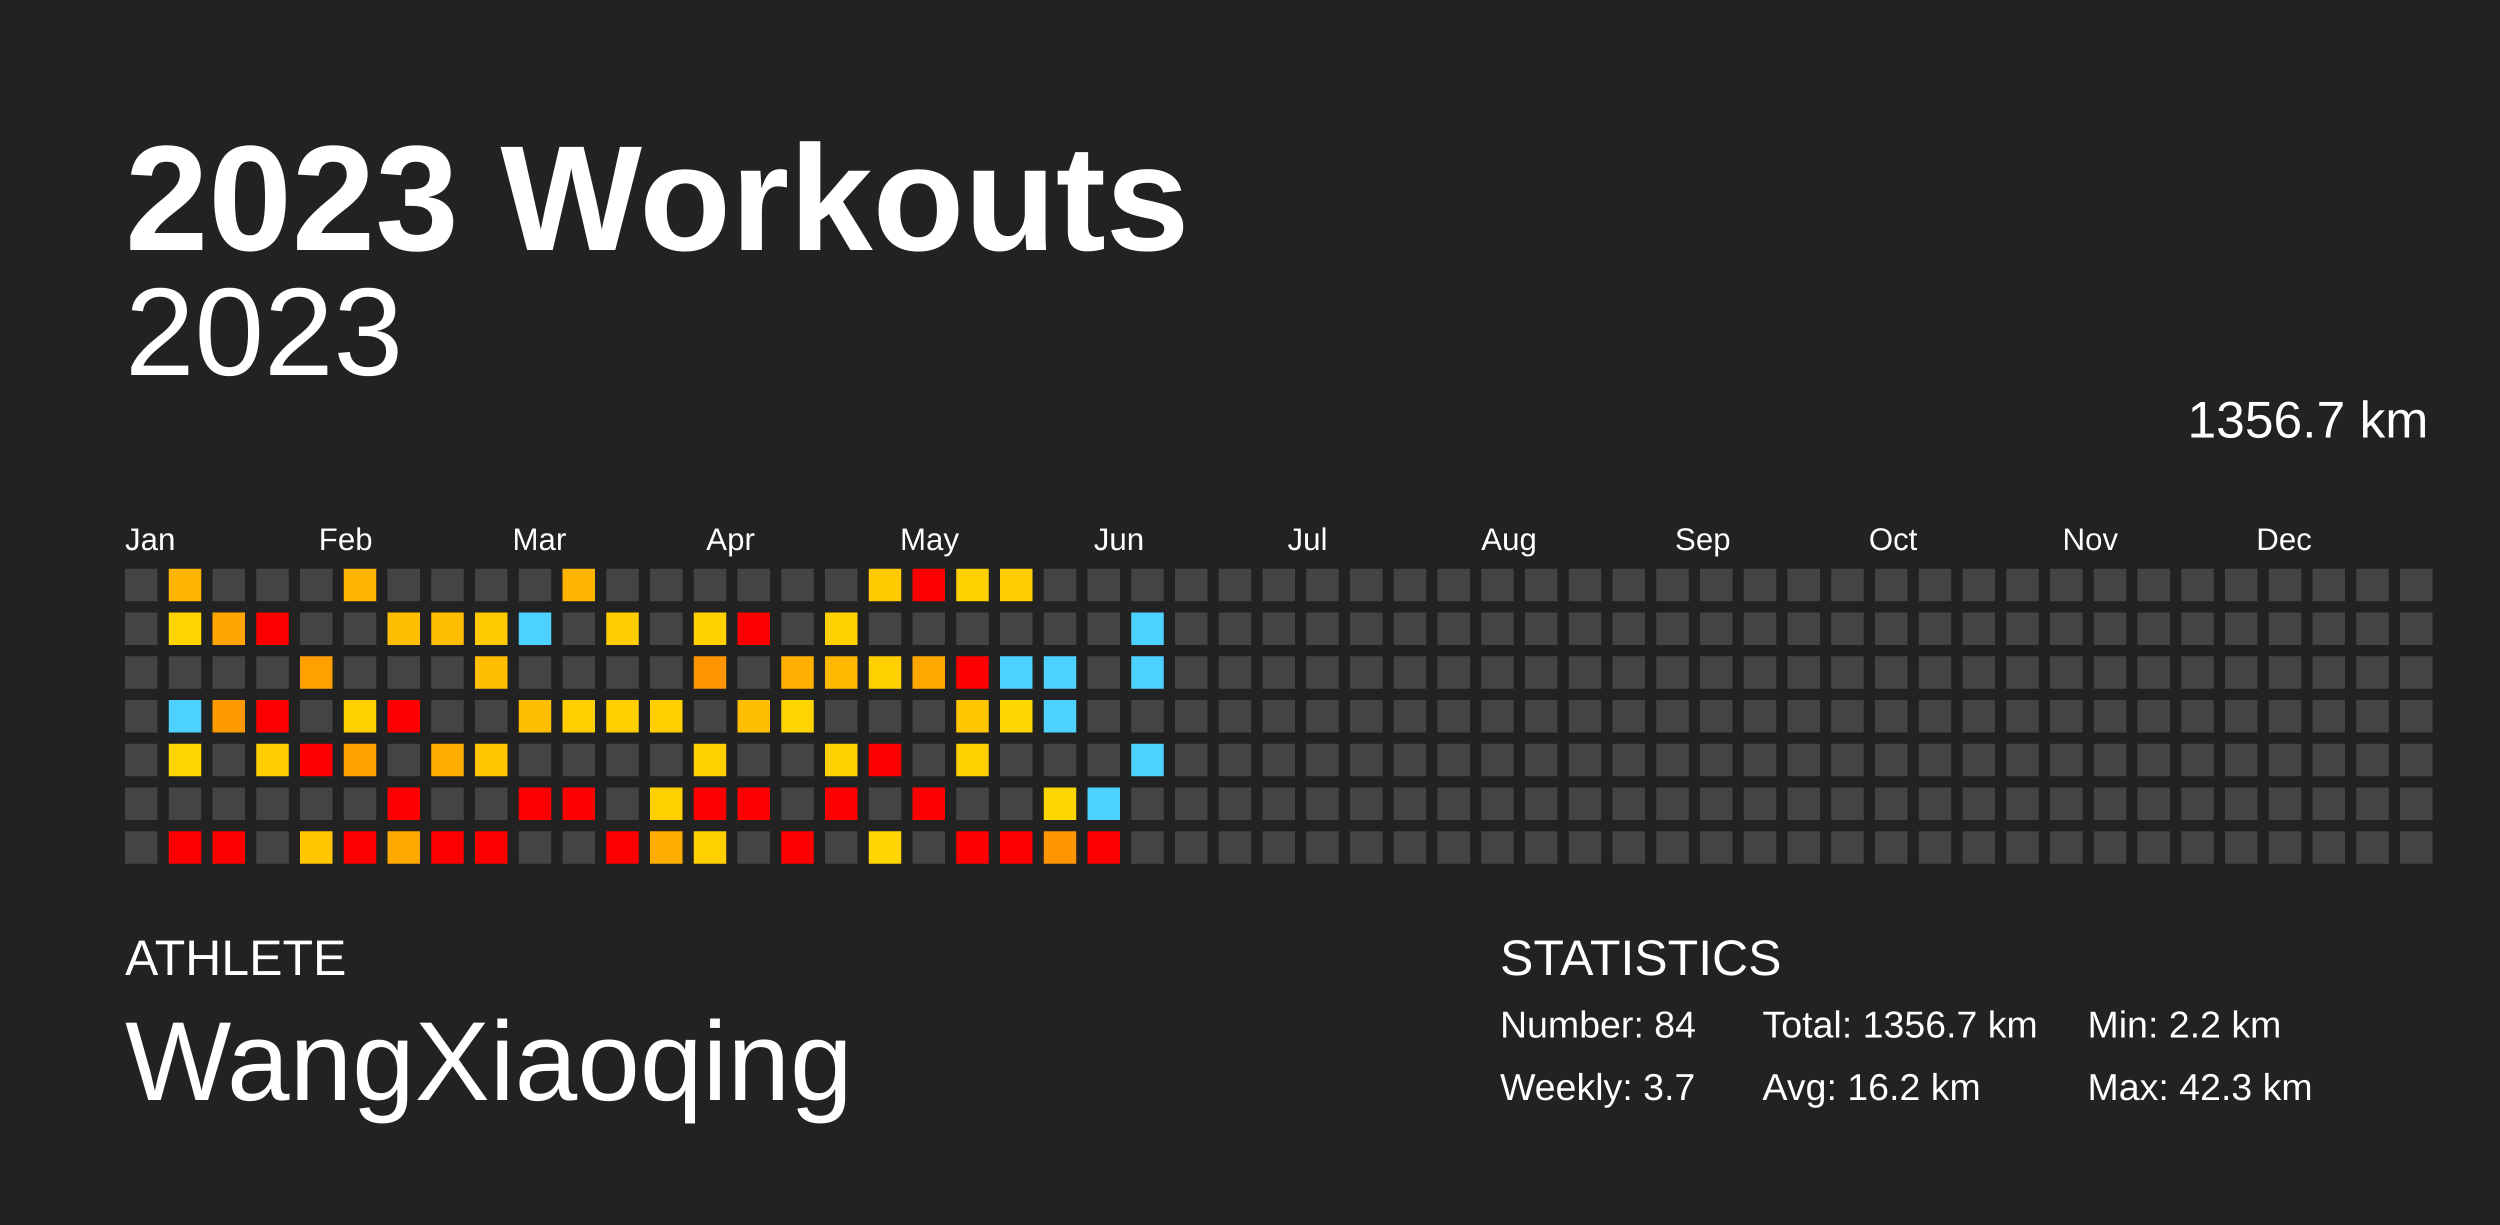
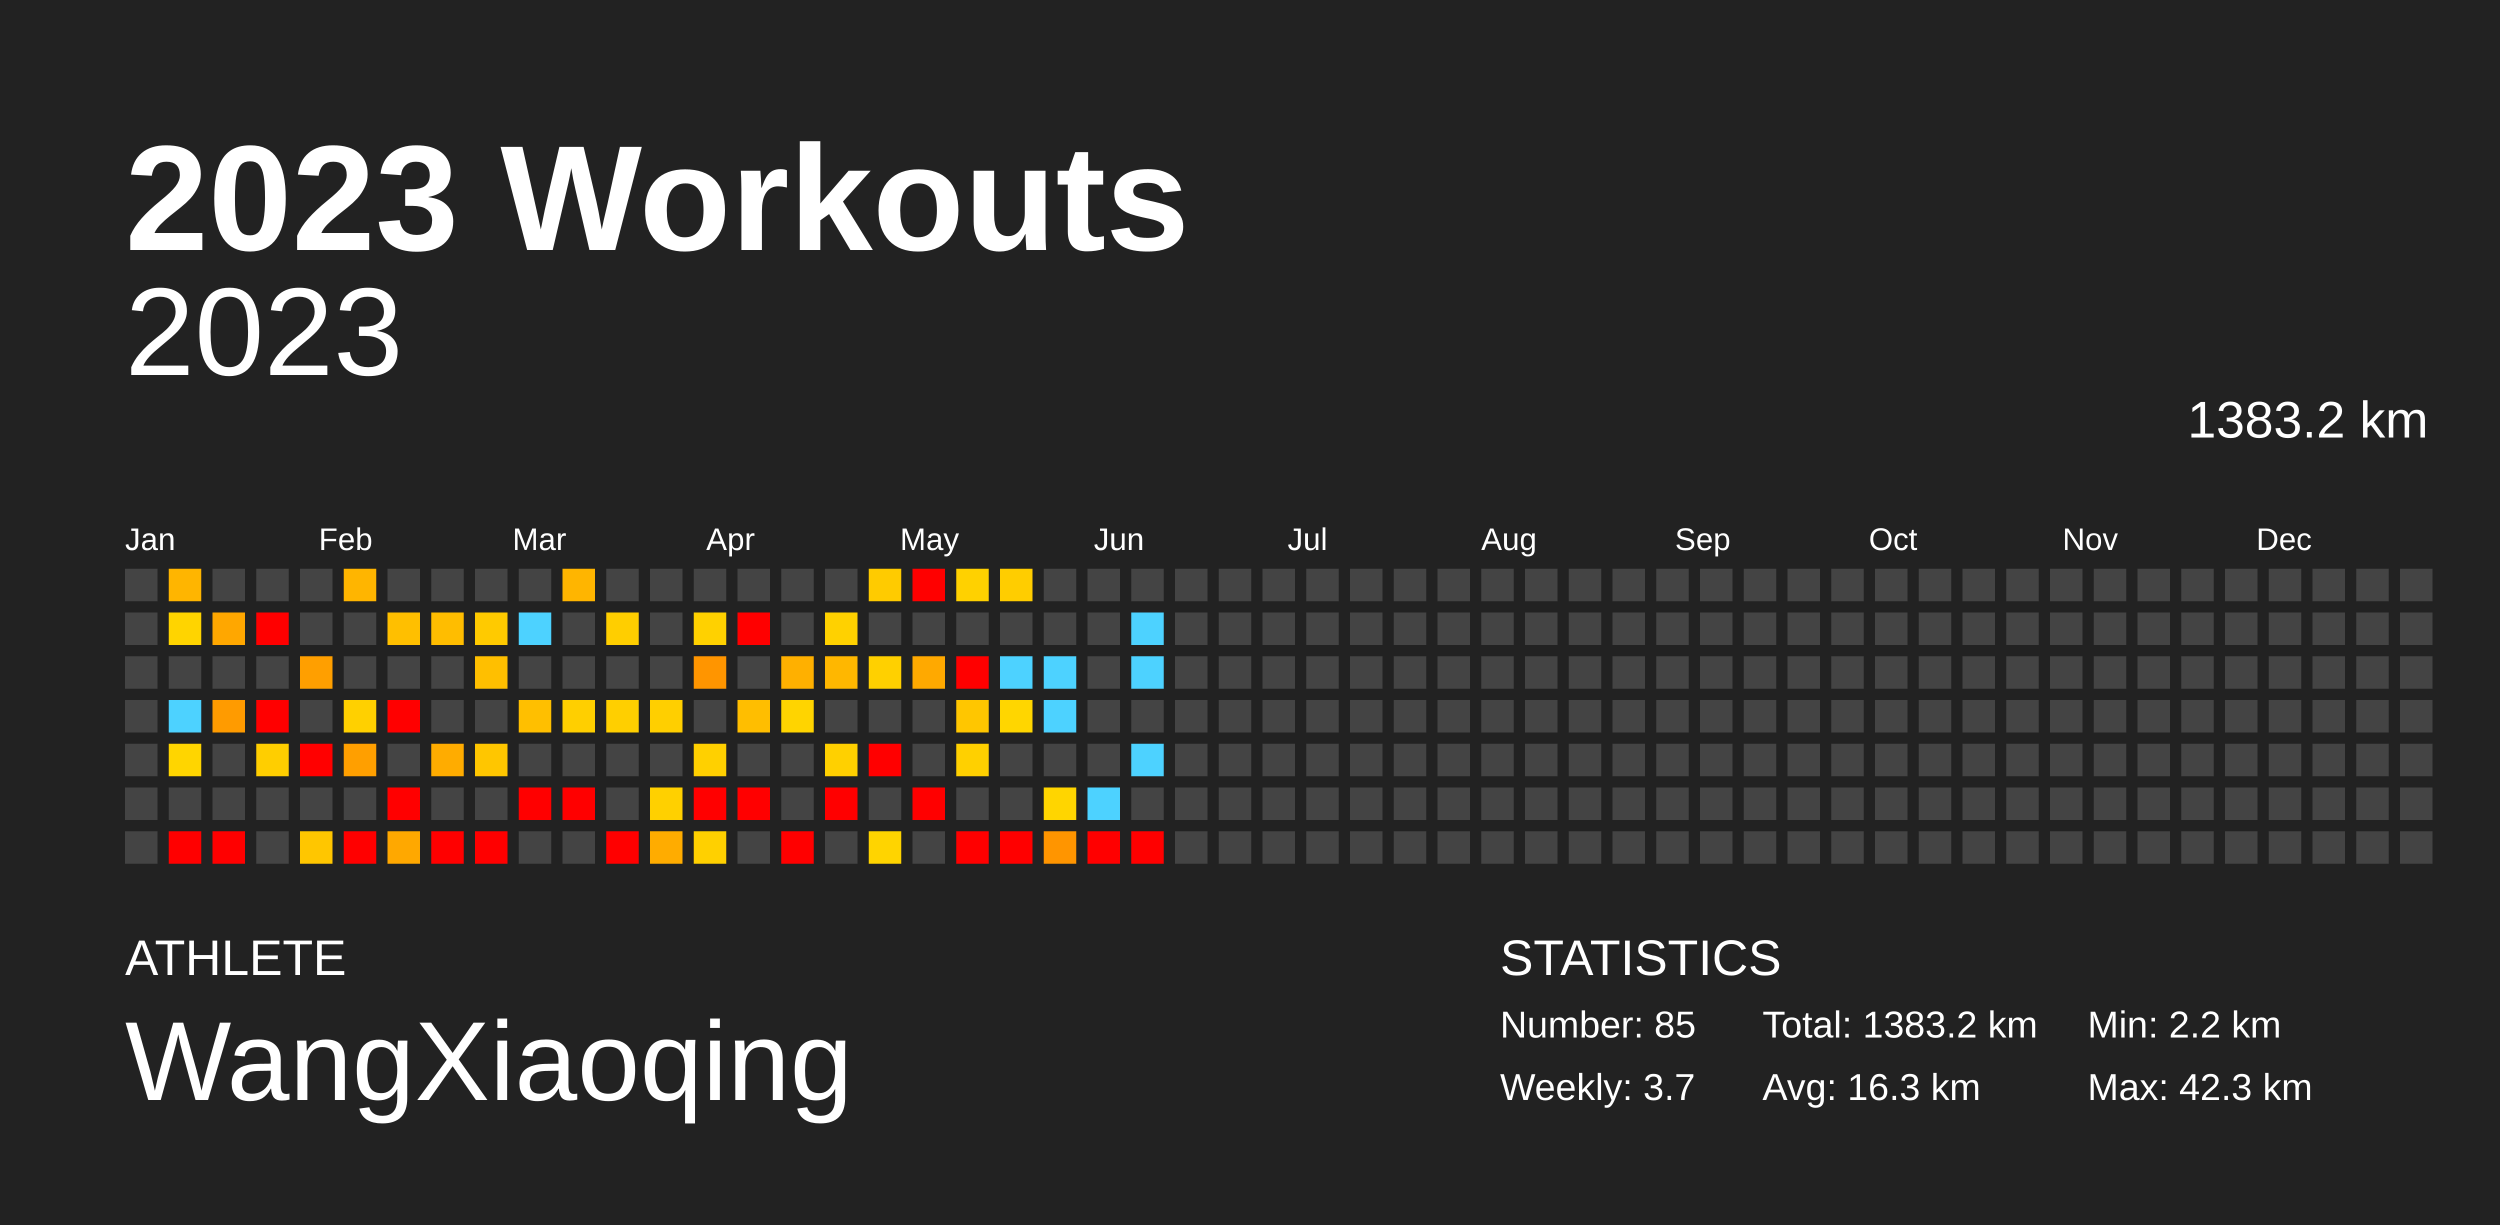
<svg xmlns="http://www.w3.org/2000/svg" baseProfile="full" height="98mm" version="1.1" viewBox="0,0,200,98" width="200mm">
  <defs />
  <rect fill="#222222" height="98" width="200" x="0" y="0" />
  <text fill="#FFFFFF" style="font-size:12px; font-family:Arial; font-weight:bold;" x="10" y="20">2023 Workouts</text>
  <text fill="#FFFFFF" style="font-size:4px; font-family:Arial" x="10" y="78">ATHLETE</text>
  <text fill="#FFFFFF" style="font-size:9px; font-family:Arial" x="10" y="88">WangXiaoqing</text>
  <text fill="#FFFFFF" style="font-size:4px; font-family:Arial" x="120" y="78">STATISTICS</text>
-   <text fill="#FFFFFF" style="font-size:3px; font-family:Arial" x="120" y="83">Number: 84</text>
+   <text fill="#FFFFFF" style="font-size:3px; font-family:Arial" x="120" y="83">Number: 85</text>
  <text fill="#FFFFFF" style="font-size:3px; font-family:Arial" x="120" y="88">Weekly: 3.7</text>
-   <text fill="#FFFFFF" style="font-size:3px; font-family:Arial" x="141" y="83">Total: 1356.7 km</text>
-   <text fill="#FFFFFF" style="font-size:3px; font-family:Arial" x="141" y="88">Avg: 16.2 km</text>
+   <text fill="#FFFFFF" style="font-size:3px; font-family:Arial" x="141" y="83">Total: 1383.2 km</text>
+   <text fill="#FFFFFF" style="font-size:3px; font-family:Arial" x="141" y="88">Avg: 16.3 km</text>
  <text fill="#FFFFFF" style="font-size:3px; font-family:Arial" x="167" y="83">Min: 2.2 km</text>
  <text fill="#FFFFFF" style="font-size:3px; font-family:Arial" x="167" y="88">Max: 42.3 km</text>
  <text alignment-baseline="hanging" fill="#FFFFFF" style="font-size:10.0px; font-family:Arial;" x="10" y="30">2023</text>
-   <text alignment-baseline="hanging" fill="#FFFFFF" style="font-size:4.125px; font-family:Arial;" x="175" y="35">1356.7 km</text>
+   <text alignment-baseline="hanging" fill="#FFFFFF" style="font-size:4.125px; font-family:Arial;" x="175" y="35">1383.2 km</text>
  <text fill="#FFFFFF" style="font-size:2.5px; font-family:Arial" x="10.0" y="44">Jan</text>
  <text fill="#FFFFFF" style="font-size:2.5px; font-family:Arial" x="25.5" y="44">Feb</text>
  <text fill="#FFFFFF" style="font-size:2.5px; font-family:Arial" x="41.0" y="44">Mar</text>
  <text fill="#FFFFFF" style="font-size:2.5px; font-family:Arial" x="56.5" y="44">Apr</text>
  <text fill="#FFFFFF" style="font-size:2.5px; font-family:Arial" x="72.0" y="44">May</text>
  <text fill="#FFFFFF" style="font-size:2.5px; font-family:Arial" x="87.5" y="44">Jun</text>
  <text fill="#FFFFFF" style="font-size:2.5px; font-family:Arial" x="103.0" y="44">Jul</text>
  <text fill="#FFFFFF" style="font-size:2.5px; font-family:Arial" x="118.5" y="44">Aug</text>
  <text fill="#FFFFFF" style="font-size:2.5px; font-family:Arial" x="134.0" y="44">Sep</text>
  <text fill="#FFFFFF" style="font-size:2.5px; font-family:Arial" x="149.5" y="44">Oct</text>
  <text fill="#FFFFFF" style="font-size:2.5px; font-family:Arial" x="165.0" y="44">Nov</text>
  <text fill="#FFFFFF" style="font-size:2.5px; font-family:Arial" x="180.5" y="44">Dec</text>
  <rect fill="#444444" height="2.6" width="2.6" x="10.0" y="45.5" />
  <rect fill="#444444" height="2.6" width="2.6" x="10.0" y="49.0" />
  <rect fill="#444444" height="2.6" width="2.6" x="10.0" y="52.5" />
  <rect fill="#444444" height="2.6" width="2.6" x="10.0" y="56.0" />
  <rect fill="#444444" height="2.6" width="2.6" x="10.0" y="59.5" />
  <rect fill="#444444" height="2.6" width="2.6" x="10.0" y="63.0" />
  <rect fill="#444444" height="2.6" width="2.6" x="10.0" y="66.5" />
  <rect fill="#ffb500" height="2.6" width="2.6" x="13.5" y="45.5" />
  <rect fill="#ffd400" height="2.6" width="2.6" x="13.5" y="49.0" />
  <rect fill="#444444" height="2.6" width="2.6" x="13.5" y="52.5" />
  <rect fill="#4dd2ff" height="2.6" width="2.6" x="13.5" y="56.0" />
  <rect fill="#ffd500" height="2.6" width="2.6" x="13.5" y="59.5" />
  <rect fill="#444444" height="2.6" width="2.6" x="13.5" y="63.0" />
  <rect fill="red" height="2.6" width="2.6" x="13.5" y="66.5" />
  <rect fill="#444444" height="2.6" width="2.6" x="17.0" y="45.5" />
  <rect fill="#ffa700" height="2.6" width="2.6" x="17.0" y="49.0" />
  <rect fill="#444444" height="2.6" width="2.6" x="17.0" y="52.5" />
  <rect fill="#ff9b00" height="2.6" width="2.6" x="17.0" y="56.0" />
  <rect fill="#444444" height="2.6" width="2.6" x="17.0" y="59.5" />
  <rect fill="#444444" height="2.6" width="2.6" x="17.0" y="63.0" />
  <rect fill="red" height="2.6" width="2.6" x="17.0" y="66.5" />
  <rect fill="#444444" height="2.6" width="2.6" x="20.5" y="45.5" />
  <rect fill="red" height="2.6" width="2.6" x="20.5" y="49.0" />
  <rect fill="#444444" height="2.6" width="2.6" x="20.5" y="52.5" />
  <rect fill="red" height="2.6" width="2.6" x="20.5" y="56.0" />
  <rect fill="#ffce00" height="2.6" width="2.6" x="20.5" y="59.5" />
  <rect fill="#444444" height="2.6" width="2.6" x="20.5" y="63.0" />
  <rect fill="#444444" height="2.6" width="2.6" x="20.5" y="66.5" />
  <rect fill="#444444" height="2.6" width="2.6" x="24.0" y="45.5" />
  <rect fill="#444444" height="2.6" width="2.6" x="24.0" y="49.0" />
  <rect fill="#ff9f00" height="2.6" width="2.6" x="24.0" y="52.5" />
  <rect fill="#444444" height="2.6" width="2.6" x="24.0" y="56.0" />
  <rect fill="red" height="2.6" width="2.6" x="24.0" y="59.5" />
  <rect fill="#444444" height="2.6" width="2.6" x="24.0" y="63.0" />
  <rect fill="#ffc600" height="2.6" width="2.6" x="24.0" y="66.5" />
  <rect fill="#ffb500" height="2.6" width="2.6" x="27.5" y="45.5" />
  <rect fill="#444444" height="2.6" width="2.6" x="27.5" y="49.0" />
  <rect fill="#444444" height="2.6" width="2.6" x="27.5" y="52.5" />
  <rect fill="#ffd000" height="2.6" width="2.6" x="27.5" y="56.0" />
  <rect fill="#ff9f00" height="2.6" width="2.6" x="27.5" y="59.5" />
  <rect fill="#444444" height="2.6" width="2.6" x="27.5" y="63.0" />
  <rect fill="red" height="2.6" width="2.6" x="27.5" y="66.5" />
  <rect fill="#444444" height="2.6" width="2.6" x="31.0" y="45.5" />
  <rect fill="#ffbf00" height="2.6" width="2.6" x="31.0" y="49.0" />
  <rect fill="#444444" height="2.6" width="2.6" x="31.0" y="52.5" />
  <rect fill="red" height="2.6" width="2.6" x="31.0" y="56.0" />
  <rect fill="#444444" height="2.6" width="2.6" x="31.0" y="59.5" />
  <rect fill="red" height="2.6" width="2.6" x="31.0" y="63.0" />
  <rect fill="#ffa800" height="2.6" width="2.6" x="31.0" y="66.5" />
  <rect fill="#444444" height="2.6" width="2.6" x="34.5" y="45.5" />
  <rect fill="#ffbd00" height="2.6" width="2.6" x="34.5" y="49.0" />
  <rect fill="#444444" height="2.6" width="2.6" x="34.5" y="52.5" />
  <rect fill="#444444" height="2.6" width="2.6" x="34.5" y="56.0" />
  <rect fill="#ffac00" height="2.6" width="2.6" x="34.5" y="59.5" />
  <rect fill="#444444" height="2.6" width="2.6" x="34.5" y="63.0" />
  <rect fill="red" height="2.6" width="2.6" x="34.5" y="66.5" />
  <rect fill="#444444" height="2.6" width="2.6" x="38.0" y="45.5" />
  <rect fill="#ffca00" height="2.6" width="2.6" x="38.0" y="49.0" />
  <rect fill="#ffbf00" height="2.6" width="2.6" x="38.0" y="52.5" />
  <rect fill="#444444" height="2.6" width="2.6" x="38.0" y="56.0" />
  <rect fill="#ffc600" height="2.6" width="2.6" x="38.0" y="59.5" />
  <rect fill="#444444" height="2.6" width="2.6" x="38.0" y="63.0" />
  <rect fill="red" height="2.6" width="2.6" x="38.0" y="66.5" />
  <rect fill="#444444" height="2.6" width="2.6" x="41.5" y="45.5" />
  <rect fill="#4dd2ff" height="2.6" width="2.6" x="41.5" y="49.0" />
  <rect fill="#444444" height="2.6" width="2.6" x="41.5" y="52.5" />
  <rect fill="#ffbf00" height="2.6" width="2.6" x="41.5" y="56.0" />
  <rect fill="#444444" height="2.6" width="2.6" x="41.5" y="59.5" />
  <rect fill="red" height="2.6" width="2.6" x="41.5" y="63.0" />
  <rect fill="#444444" height="2.6" width="2.6" x="41.5" y="66.5" />
  <rect fill="#ffb500" height="2.6" width="2.6" x="45.0" y="45.5" />
  <rect fill="#444444" height="2.6" width="2.6" x="45.0" y="49.0" />
  <rect fill="#444444" height="2.6" width="2.6" x="45.0" y="52.5" />
  <rect fill="#ffcf00" height="2.6" width="2.6" x="45.0" y="56.0" />
  <rect fill="#444444" height="2.6" width="2.6" x="45.0" y="59.5" />
  <rect fill="red" height="2.6" width="2.6" x="45.0" y="63.0" />
  <rect fill="#444444" height="2.6" width="2.6" x="45.0" y="66.5" />
  <rect fill="#444444" height="2.6" width="2.6" x="48.5" y="45.5" />
  <rect fill="#ffce00" height="2.6" width="2.6" x="48.5" y="49.0" />
  <rect fill="#444444" height="2.6" width="2.6" x="48.5" y="52.5" />
  <rect fill="#ffcf00" height="2.6" width="2.6" x="48.5" y="56.0" />
  <rect fill="#444444" height="2.6" width="2.6" x="48.5" y="59.5" />
  <rect fill="#444444" height="2.6" width="2.6" x="48.5" y="63.0" />
  <rect fill="red" height="2.6" width="2.6" x="48.5" y="66.5" />
  <rect fill="#444444" height="2.6" width="2.6" x="52.0" y="45.5" />
  <rect fill="#444444" height="2.6" width="2.6" x="52.0" y="49.0" />
  <rect fill="#444444" height="2.6" width="2.6" x="52.0" y="52.5" />
  <rect fill="#ffcf00" height="2.6" width="2.6" x="52.0" y="56.0" />
  <rect fill="#444444" height="2.6" width="2.6" x="52.0" y="59.5" />
  <rect fill="#ffd000" height="2.6" width="2.6" x="52.0" y="63.0" />
  <rect fill="#ffac00" height="2.6" width="2.6" x="52.0" y="66.5" />
  <rect fill="#444444" height="2.6" width="2.6" x="55.5" y="45.5" />
  <rect fill="#ffd100" height="2.6" width="2.6" x="55.5" y="49.0" />
  <rect fill="#ff9500" height="2.6" width="2.6" x="55.5" y="52.5" />
  <rect fill="#444444" height="2.6" width="2.6" x="55.5" y="56.0" />
  <rect fill="#ffd000" height="2.6" width="2.6" x="55.5" y="59.5" />
  <rect fill="red" height="2.6" width="2.6" x="55.5" y="63.0" />
  <rect fill="#ffd000" height="2.6" width="2.6" x="55.5" y="66.5" />
  <rect fill="#444444" height="2.6" width="2.6" x="59.0" y="45.5" />
  <rect fill="red" height="2.6" width="2.6" x="59.0" y="49.0" />
  <rect fill="#444444" height="2.6" width="2.6" x="59.0" y="52.5" />
  <rect fill="#ffbe00" height="2.6" width="2.6" x="59.0" y="56.0" />
  <rect fill="#444444" height="2.6" width="2.6" x="59.0" y="59.5" />
  <rect fill="red" height="2.6" width="2.6" x="59.0" y="63.0" />
  <rect fill="#444444" height="2.6" width="2.6" x="59.0" y="66.5" />
  <rect fill="#444444" height="2.6" width="2.6" x="62.5" y="45.5" />
  <rect fill="#444444" height="2.6" width="2.6" x="62.5" y="49.0" />
  <rect fill="#ffb000" height="2.6" width="2.6" x="62.5" y="52.5" />
  <rect fill="#ffd400" height="2.6" width="2.6" x="62.5" y="56.0" />
  <rect fill="#444444" height="2.6" width="2.6" x="62.5" y="59.5" />
  <rect fill="#444444" height="2.6" width="2.6" x="62.5" y="63.0" />
  <rect fill="red" height="2.6" width="2.6" x="62.5" y="66.5" />
  <rect fill="#444444" height="2.6" width="2.6" x="66.0" y="45.5" />
  <rect fill="#ffd100" height="2.6" width="2.6" x="66.0" y="49.0" />
  <rect fill="#ffb700" height="2.6" width="2.6" x="66.0" y="52.5" />
  <rect fill="#444444" height="2.6" width="2.6" x="66.0" y="56.0" />
  <rect fill="#ffd000" height="2.6" width="2.6" x="66.0" y="59.5" />
  <rect fill="red" height="2.6" width="2.6" x="66.0" y="63.0" />
  <rect fill="#444444" height="2.6" width="2.6" x="66.0" y="66.5" />
  <rect fill="#ffcb00" height="2.6" width="2.6" x="69.5" y="45.5" />
  <rect fill="#444444" height="2.6" width="2.6" x="69.5" y="49.0" />
  <rect fill="#ffd000" height="2.6" width="2.6" x="69.5" y="52.5" />
  <rect fill="#444444" height="2.6" width="2.6" x="69.5" y="56.0" />
  <rect fill="red" height="2.6" width="2.6" x="69.5" y="59.5" />
  <rect fill="#444444" height="2.6" width="2.6" x="69.5" y="63.0" />
  <rect fill="#ffd400" height="2.6" width="2.6" x="69.5" y="66.5" />
  <rect fill="red" height="2.6" width="2.6" x="73.0" y="45.5" />
  <rect fill="#444444" height="2.6" width="2.6" x="73.0" y="49.0" />
  <rect fill="#ffa900" height="2.6" width="2.6" x="73.0" y="52.5" />
  <rect fill="#444444" height="2.6" width="2.6" x="73.0" y="56.0" />
  <rect fill="#444444" height="2.6" width="2.6" x="73.0" y="59.5" />
  <rect fill="red" height="2.6" width="2.6" x="73.0" y="63.0" />
  <rect fill="#444444" height="2.6" width="2.6" x="73.0" y="66.5" />
  <rect fill="#ffd100" height="2.6" width="2.6" x="76.5" y="45.5" />
  <rect fill="#444444" height="2.6" width="2.6" x="76.5" y="49.0" />
  <rect fill="red" height="2.6" width="2.6" x="76.5" y="52.5" />
  <rect fill="#ffc600" height="2.6" width="2.6" x="76.5" y="56.0" />
  <rect fill="#ffd000" height="2.6" width="2.6" x="76.5" y="59.5" />
  <rect fill="#444444" height="2.6" width="2.6" x="76.5" y="63.0" />
  <rect fill="red" height="2.6" width="2.6" x="76.5" y="66.5" />
  <rect fill="#ffcd00" height="2.6" width="2.6" x="80.0" y="45.5" />
  <rect fill="#444444" height="2.6" width="2.6" x="80.0" y="49.0" />
  <rect fill="#4dd2ff" height="2.6" width="2.6" x="80.0" y="52.5" />
  <rect fill="#ffd600" height="2.6" width="2.6" x="80.0" y="56.0" />
  <rect fill="#444444" height="2.6" width="2.6" x="80.0" y="59.5" />
  <rect fill="#444444" height="2.6" width="2.6" x="80.0" y="63.0" />
  <rect fill="red" height="2.6" width="2.6" x="80.0" y="66.5" />
  <rect fill="#444444" height="2.6" width="2.6" x="83.5" y="45.5" />
  <rect fill="#444444" height="2.6" width="2.6" x="83.5" y="49.0" />
  <rect fill="#4dd2ff" height="2.6" width="2.6" x="83.5" y="52.5" />
  <rect fill="#4dd2ff" height="2.6" width="2.6" x="83.5" y="56.0" />
  <rect fill="#444444" height="2.6" width="2.6" x="83.5" y="59.5" />
  <rect fill="#ffd500" height="2.6" width="2.6" x="83.5" y="63.0" />
  <rect fill="#ff9500" height="2.6" width="2.6" x="83.5" y="66.5" />
  <rect fill="#444444" height="2.6" width="2.6" x="87.0" y="45.5" />
  <rect fill="#444444" height="2.6" width="2.6" x="87.0" y="49.0" />
  <rect fill="#444444" height="2.6" width="2.6" x="87.0" y="52.5" />
  <rect fill="#444444" height="2.6" width="2.6" x="87.0" y="56.0" />
  <rect fill="#444444" height="2.6" width="2.6" x="87.0" y="59.5" />
  <rect fill="#4dd2ff" height="2.6" width="2.6" x="87.0" y="63.0" />
  <rect fill="red" height="2.6" width="2.6" x="87.0" y="66.5" />
  <rect fill="#444444" height="2.6" width="2.6" x="90.5" y="45.5" />
  <rect fill="#4dd2ff" height="2.6" width="2.6" x="90.5" y="49.0" />
  <rect fill="#4dd2ff" height="2.6" width="2.6" x="90.5" y="52.5" />
  <rect fill="#444444" height="2.6" width="2.6" x="90.5" y="56.0" />
  <rect fill="#4dd2ff" height="2.6" width="2.6" x="90.5" y="59.5" />
  <rect fill="#444444" height="2.6" width="2.6" x="90.5" y="63.0" />
-   <rect fill="#444444" height="2.6" width="2.6" x="90.5" y="66.5" />
+   <rect fill="red" height="2.6" width="2.6" x="90.5" y="66.5" />
  <rect fill="#444444" height="2.6" width="2.6" x="94.0" y="45.5" />
  <rect fill="#444444" height="2.6" width="2.6" x="94.0" y="49.0" />
  <rect fill="#444444" height="2.6" width="2.6" x="94.0" y="52.5" />
  <rect fill="#444444" height="2.6" width="2.6" x="94.0" y="56.0" />
  <rect fill="#444444" height="2.6" width="2.6" x="94.0" y="59.5" />
  <rect fill="#444444" height="2.6" width="2.6" x="94.0" y="63.0" />
  <rect fill="#444444" height="2.6" width="2.6" x="94.0" y="66.5" />
  <rect fill="#444444" height="2.6" width="2.6" x="97.5" y="45.5" />
  <rect fill="#444444" height="2.6" width="2.6" x="97.5" y="49.0" />
  <rect fill="#444444" height="2.6" width="2.6" x="97.5" y="52.5" />
  <rect fill="#444444" height="2.6" width="2.6" x="97.5" y="56.0" />
  <rect fill="#444444" height="2.6" width="2.6" x="97.5" y="59.5" />
  <rect fill="#444444" height="2.6" width="2.6" x="97.5" y="63.0" />
  <rect fill="#444444" height="2.6" width="2.6" x="97.5" y="66.5" />
  <rect fill="#444444" height="2.6" width="2.6" x="101.0" y="45.5" />
  <rect fill="#444444" height="2.6" width="2.6" x="101.0" y="49.0" />
  <rect fill="#444444" height="2.6" width="2.6" x="101.0" y="52.5" />
  <rect fill="#444444" height="2.6" width="2.6" x="101.0" y="56.0" />
  <rect fill="#444444" height="2.6" width="2.6" x="101.0" y="59.5" />
  <rect fill="#444444" height="2.6" width="2.6" x="101.0" y="63.0" />
  <rect fill="#444444" height="2.6" width="2.6" x="101.0" y="66.5" />
  <rect fill="#444444" height="2.6" width="2.6" x="104.5" y="45.5" />
  <rect fill="#444444" height="2.6" width="2.6" x="104.5" y="49.0" />
  <rect fill="#444444" height="2.6" width="2.6" x="104.5" y="52.5" />
  <rect fill="#444444" height="2.6" width="2.6" x="104.5" y="56.0" />
  <rect fill="#444444" height="2.6" width="2.6" x="104.5" y="59.5" />
  <rect fill="#444444" height="2.6" width="2.6" x="104.5" y="63.0" />
  <rect fill="#444444" height="2.6" width="2.6" x="104.5" y="66.5" />
  <rect fill="#444444" height="2.6" width="2.6" x="108.0" y="45.5" />
  <rect fill="#444444" height="2.6" width="2.6" x="108.0" y="49.0" />
  <rect fill="#444444" height="2.6" width="2.6" x="108.0" y="52.5" />
  <rect fill="#444444" height="2.6" width="2.6" x="108.0" y="56.0" />
  <rect fill="#444444" height="2.6" width="2.6" x="108.0" y="59.5" />
  <rect fill="#444444" height="2.6" width="2.6" x="108.0" y="63.0" />
  <rect fill="#444444" height="2.6" width="2.6" x="108.0" y="66.5" />
  <rect fill="#444444" height="2.6" width="2.6" x="111.5" y="45.5" />
  <rect fill="#444444" height="2.6" width="2.6" x="111.5" y="49.0" />
  <rect fill="#444444" height="2.6" width="2.6" x="111.5" y="52.5" />
  <rect fill="#444444" height="2.6" width="2.6" x="111.5" y="56.0" />
  <rect fill="#444444" height="2.6" width="2.6" x="111.5" y="59.5" />
  <rect fill="#444444" height="2.6" width="2.6" x="111.5" y="63.0" />
  <rect fill="#444444" height="2.6" width="2.6" x="111.5" y="66.5" />
  <rect fill="#444444" height="2.6" width="2.6" x="115.0" y="45.5" />
  <rect fill="#444444" height="2.6" width="2.6" x="115.0" y="49.0" />
  <rect fill="#444444" height="2.6" width="2.6" x="115.0" y="52.5" />
  <rect fill="#444444" height="2.6" width="2.6" x="115.0" y="56.0" />
  <rect fill="#444444" height="2.6" width="2.6" x="115.0" y="59.5" />
  <rect fill="#444444" height="2.6" width="2.6" x="115.0" y="63.0" />
  <rect fill="#444444" height="2.6" width="2.6" x="115.0" y="66.5" />
  <rect fill="#444444" height="2.6" width="2.6" x="118.5" y="45.5" />
  <rect fill="#444444" height="2.6" width="2.6" x="118.5" y="49.0" />
  <rect fill="#444444" height="2.6" width="2.6" x="118.5" y="52.5" />
  <rect fill="#444444" height="2.6" width="2.6" x="118.5" y="56.0" />
  <rect fill="#444444" height="2.6" width="2.6" x="118.5" y="59.5" />
  <rect fill="#444444" height="2.6" width="2.6" x="118.5" y="63.0" />
  <rect fill="#444444" height="2.6" width="2.6" x="118.5" y="66.5" />
  <rect fill="#444444" height="2.6" width="2.6" x="122.0" y="45.5" />
  <rect fill="#444444" height="2.6" width="2.6" x="122.0" y="49.0" />
  <rect fill="#444444" height="2.6" width="2.6" x="122.0" y="52.5" />
  <rect fill="#444444" height="2.6" width="2.6" x="122.0" y="56.0" />
  <rect fill="#444444" height="2.6" width="2.6" x="122.0" y="59.5" />
  <rect fill="#444444" height="2.6" width="2.6" x="122.0" y="63.0" />
  <rect fill="#444444" height="2.6" width="2.6" x="122.0" y="66.5" />
  <rect fill="#444444" height="2.6" width="2.6" x="125.5" y="45.5" />
  <rect fill="#444444" height="2.6" width="2.6" x="125.5" y="49.0" />
  <rect fill="#444444" height="2.6" width="2.6" x="125.5" y="52.5" />
  <rect fill="#444444" height="2.6" width="2.6" x="125.5" y="56.0" />
  <rect fill="#444444" height="2.6" width="2.6" x="125.5" y="59.5" />
  <rect fill="#444444" height="2.6" width="2.6" x="125.5" y="63.0" />
  <rect fill="#444444" height="2.6" width="2.6" x="125.5" y="66.5" />
  <rect fill="#444444" height="2.6" width="2.6" x="129.0" y="45.5" />
  <rect fill="#444444" height="2.6" width="2.6" x="129.0" y="49.0" />
  <rect fill="#444444" height="2.6" width="2.6" x="129.0" y="52.5" />
  <rect fill="#444444" height="2.6" width="2.6" x="129.0" y="56.0" />
  <rect fill="#444444" height="2.6" width="2.6" x="129.0" y="59.5" />
  <rect fill="#444444" height="2.6" width="2.6" x="129.0" y="63.0" />
  <rect fill="#444444" height="2.6" width="2.6" x="129.0" y="66.5" />
  <rect fill="#444444" height="2.6" width="2.6" x="132.5" y="45.5" />
  <rect fill="#444444" height="2.6" width="2.6" x="132.5" y="49.0" />
  <rect fill="#444444" height="2.6" width="2.6" x="132.5" y="52.5" />
  <rect fill="#444444" height="2.6" width="2.6" x="132.5" y="56.0" />
  <rect fill="#444444" height="2.6" width="2.6" x="132.5" y="59.5" />
  <rect fill="#444444" height="2.6" width="2.6" x="132.5" y="63.0" />
  <rect fill="#444444" height="2.6" width="2.6" x="132.5" y="66.5" />
  <rect fill="#444444" height="2.6" width="2.6" x="136.0" y="45.5" />
  <rect fill="#444444" height="2.6" width="2.6" x="136.0" y="49.0" />
  <rect fill="#444444" height="2.6" width="2.6" x="136.0" y="52.5" />
  <rect fill="#444444" height="2.6" width="2.6" x="136.0" y="56.0" />
  <rect fill="#444444" height="2.6" width="2.6" x="136.0" y="59.5" />
  <rect fill="#444444" height="2.6" width="2.6" x="136.0" y="63.0" />
  <rect fill="#444444" height="2.6" width="2.6" x="136.0" y="66.5" />
  <rect fill="#444444" height="2.6" width="2.6" x="139.5" y="45.5" />
  <rect fill="#444444" height="2.6" width="2.6" x="139.5" y="49.0" />
  <rect fill="#444444" height="2.6" width="2.6" x="139.5" y="52.5" />
  <rect fill="#444444" height="2.6" width="2.6" x="139.5" y="56.0" />
  <rect fill="#444444" height="2.6" width="2.6" x="139.5" y="59.5" />
  <rect fill="#444444" height="2.6" width="2.6" x="139.5" y="63.0" />
  <rect fill="#444444" height="2.6" width="2.6" x="139.5" y="66.5" />
  <rect fill="#444444" height="2.6" width="2.6" x="143.0" y="45.5" />
  <rect fill="#444444" height="2.6" width="2.6" x="143.0" y="49.0" />
  <rect fill="#444444" height="2.6" width="2.6" x="143.0" y="52.5" />
  <rect fill="#444444" height="2.6" width="2.6" x="143.0" y="56.0" />
  <rect fill="#444444" height="2.6" width="2.6" x="143.0" y="59.5" />
  <rect fill="#444444" height="2.6" width="2.6" x="143.0" y="63.0" />
  <rect fill="#444444" height="2.6" width="2.6" x="143.0" y="66.5" />
  <rect fill="#444444" height="2.6" width="2.6" x="146.5" y="45.5" />
  <rect fill="#444444" height="2.6" width="2.6" x="146.5" y="49.0" />
  <rect fill="#444444" height="2.6" width="2.6" x="146.5" y="52.5" />
  <rect fill="#444444" height="2.6" width="2.6" x="146.5" y="56.0" />
  <rect fill="#444444" height="2.6" width="2.6" x="146.5" y="59.5" />
  <rect fill="#444444" height="2.6" width="2.6" x="146.5" y="63.0" />
  <rect fill="#444444" height="2.6" width="2.6" x="146.5" y="66.5" />
  <rect fill="#444444" height="2.6" width="2.6" x="150.0" y="45.5" />
  <rect fill="#444444" height="2.6" width="2.6" x="150.0" y="49.0" />
  <rect fill="#444444" height="2.6" width="2.6" x="150.0" y="52.5" />
  <rect fill="#444444" height="2.6" width="2.6" x="150.0" y="56.0" />
  <rect fill="#444444" height="2.6" width="2.6" x="150.0" y="59.5" />
  <rect fill="#444444" height="2.6" width="2.6" x="150.0" y="63.0" />
  <rect fill="#444444" height="2.6" width="2.6" x="150.0" y="66.5" />
  <rect fill="#444444" height="2.6" width="2.6" x="153.5" y="45.5" />
  <rect fill="#444444" height="2.6" width="2.6" x="153.5" y="49.0" />
  <rect fill="#444444" height="2.6" width="2.6" x="153.5" y="52.5" />
  <rect fill="#444444" height="2.6" width="2.6" x="153.5" y="56.0" />
  <rect fill="#444444" height="2.6" width="2.6" x="153.5" y="59.5" />
  <rect fill="#444444" height="2.6" width="2.6" x="153.5" y="63.0" />
  <rect fill="#444444" height="2.6" width="2.6" x="153.5" y="66.5" />
  <rect fill="#444444" height="2.6" width="2.6" x="157.0" y="45.5" />
  <rect fill="#444444" height="2.6" width="2.6" x="157.0" y="49.0" />
  <rect fill="#444444" height="2.6" width="2.6" x="157.0" y="52.5" />
  <rect fill="#444444" height="2.6" width="2.6" x="157.0" y="56.0" />
  <rect fill="#444444" height="2.6" width="2.6" x="157.0" y="59.5" />
  <rect fill="#444444" height="2.6" width="2.6" x="157.0" y="63.0" />
  <rect fill="#444444" height="2.6" width="2.6" x="157.0" y="66.5" />
  <rect fill="#444444" height="2.6" width="2.6" x="160.5" y="45.5" />
  <rect fill="#444444" height="2.6" width="2.6" x="160.5" y="49.0" />
  <rect fill="#444444" height="2.6" width="2.6" x="160.5" y="52.5" />
  <rect fill="#444444" height="2.6" width="2.6" x="160.5" y="56.0" />
  <rect fill="#444444" height="2.6" width="2.6" x="160.5" y="59.5" />
  <rect fill="#444444" height="2.6" width="2.6" x="160.5" y="63.0" />
  <rect fill="#444444" height="2.6" width="2.6" x="160.5" y="66.5" />
  <rect fill="#444444" height="2.6" width="2.6" x="164.0" y="45.5" />
  <rect fill="#444444" height="2.6" width="2.6" x="164.0" y="49.0" />
  <rect fill="#444444" height="2.6" width="2.6" x="164.0" y="52.5" />
  <rect fill="#444444" height="2.6" width="2.6" x="164.0" y="56.0" />
  <rect fill="#444444" height="2.6" width="2.6" x="164.0" y="59.5" />
  <rect fill="#444444" height="2.6" width="2.6" x="164.0" y="63.0" />
  <rect fill="#444444" height="2.6" width="2.6" x="164.0" y="66.5" />
  <rect fill="#444444" height="2.6" width="2.6" x="167.5" y="45.5" />
  <rect fill="#444444" height="2.6" width="2.6" x="167.5" y="49.0" />
  <rect fill="#444444" height="2.6" width="2.6" x="167.5" y="52.5" />
  <rect fill="#444444" height="2.6" width="2.6" x="167.5" y="56.0" />
  <rect fill="#444444" height="2.6" width="2.6" x="167.5" y="59.5" />
  <rect fill="#444444" height="2.6" width="2.6" x="167.5" y="63.0" />
  <rect fill="#444444" height="2.6" width="2.6" x="167.5" y="66.5" />
  <rect fill="#444444" height="2.6" width="2.6" x="171.0" y="45.5" />
  <rect fill="#444444" height="2.6" width="2.6" x="171.0" y="49.0" />
  <rect fill="#444444" height="2.6" width="2.6" x="171.0" y="52.5" />
  <rect fill="#444444" height="2.6" width="2.6" x="171.0" y="56.0" />
  <rect fill="#444444" height="2.6" width="2.6" x="171.0" y="59.5" />
  <rect fill="#444444" height="2.6" width="2.6" x="171.0" y="63.0" />
  <rect fill="#444444" height="2.6" width="2.6" x="171.0" y="66.5" />
  <rect fill="#444444" height="2.6" width="2.6" x="174.5" y="45.5" />
  <rect fill="#444444" height="2.6" width="2.6" x="174.5" y="49.0" />
  <rect fill="#444444" height="2.6" width="2.6" x="174.5" y="52.5" />
  <rect fill="#444444" height="2.6" width="2.6" x="174.5" y="56.0" />
  <rect fill="#444444" height="2.6" width="2.6" x="174.5" y="59.5" />
  <rect fill="#444444" height="2.6" width="2.6" x="174.5" y="63.0" />
  <rect fill="#444444" height="2.6" width="2.6" x="174.5" y="66.5" />
  <rect fill="#444444" height="2.6" width="2.6" x="178.0" y="45.5" />
  <rect fill="#444444" height="2.6" width="2.6" x="178.0" y="49.0" />
  <rect fill="#444444" height="2.6" width="2.6" x="178.0" y="52.5" />
  <rect fill="#444444" height="2.6" width="2.6" x="178.0" y="56.0" />
  <rect fill="#444444" height="2.6" width="2.6" x="178.0" y="59.5" />
  <rect fill="#444444" height="2.6" width="2.6" x="178.0" y="63.0" />
  <rect fill="#444444" height="2.6" width="2.6" x="178.0" y="66.5" />
  <rect fill="#444444" height="2.6" width="2.6" x="181.5" y="45.5" />
  <rect fill="#444444" height="2.6" width="2.6" x="181.5" y="49.0" />
  <rect fill="#444444" height="2.6" width="2.6" x="181.5" y="52.5" />
  <rect fill="#444444" height="2.6" width="2.6" x="181.5" y="56.0" />
  <rect fill="#444444" height="2.6" width="2.6" x="181.5" y="59.5" />
  <rect fill="#444444" height="2.6" width="2.6" x="181.5" y="63.0" />
  <rect fill="#444444" height="2.6" width="2.6" x="181.5" y="66.5" />
  <rect fill="#444444" height="2.6" width="2.6" x="185.0" y="45.5" />
  <rect fill="#444444" height="2.6" width="2.6" x="185.0" y="49.0" />
  <rect fill="#444444" height="2.6" width="2.6" x="185.0" y="52.5" />
  <rect fill="#444444" height="2.6" width="2.6" x="185.0" y="56.0" />
  <rect fill="#444444" height="2.6" width="2.6" x="185.0" y="59.5" />
  <rect fill="#444444" height="2.6" width="2.6" x="185.0" y="63.0" />
  <rect fill="#444444" height="2.6" width="2.6" x="185.0" y="66.5" />
  <rect fill="#444444" height="2.6" width="2.6" x="188.5" y="45.5" />
  <rect fill="#444444" height="2.6" width="2.6" x="188.5" y="49.0" />
  <rect fill="#444444" height="2.6" width="2.6" x="188.5" y="52.5" />
  <rect fill="#444444" height="2.6" width="2.6" x="188.5" y="56.0" />
  <rect fill="#444444" height="2.6" width="2.6" x="188.5" y="59.5" />
  <rect fill="#444444" height="2.6" width="2.6" x="188.5" y="63.0" />
  <rect fill="#444444" height="2.6" width="2.6" x="188.5" y="66.5" />
  <rect fill="#444444" height="2.6" width="2.6" x="192.0" y="45.5" />
  <rect fill="#444444" height="2.6" width="2.6" x="192.0" y="49.0" />
  <rect fill="#444444" height="2.6" width="2.6" x="192.0" y="52.5" />
  <rect fill="#444444" height="2.6" width="2.6" x="192.0" y="56.0" />
  <rect fill="#444444" height="2.6" width="2.6" x="192.0" y="59.5" />
  <rect fill="#444444" height="2.6" width="2.6" x="192.0" y="63.0" />
  <rect fill="#444444" height="2.6" width="2.6" x="192.0" y="66.5" />
</svg>
